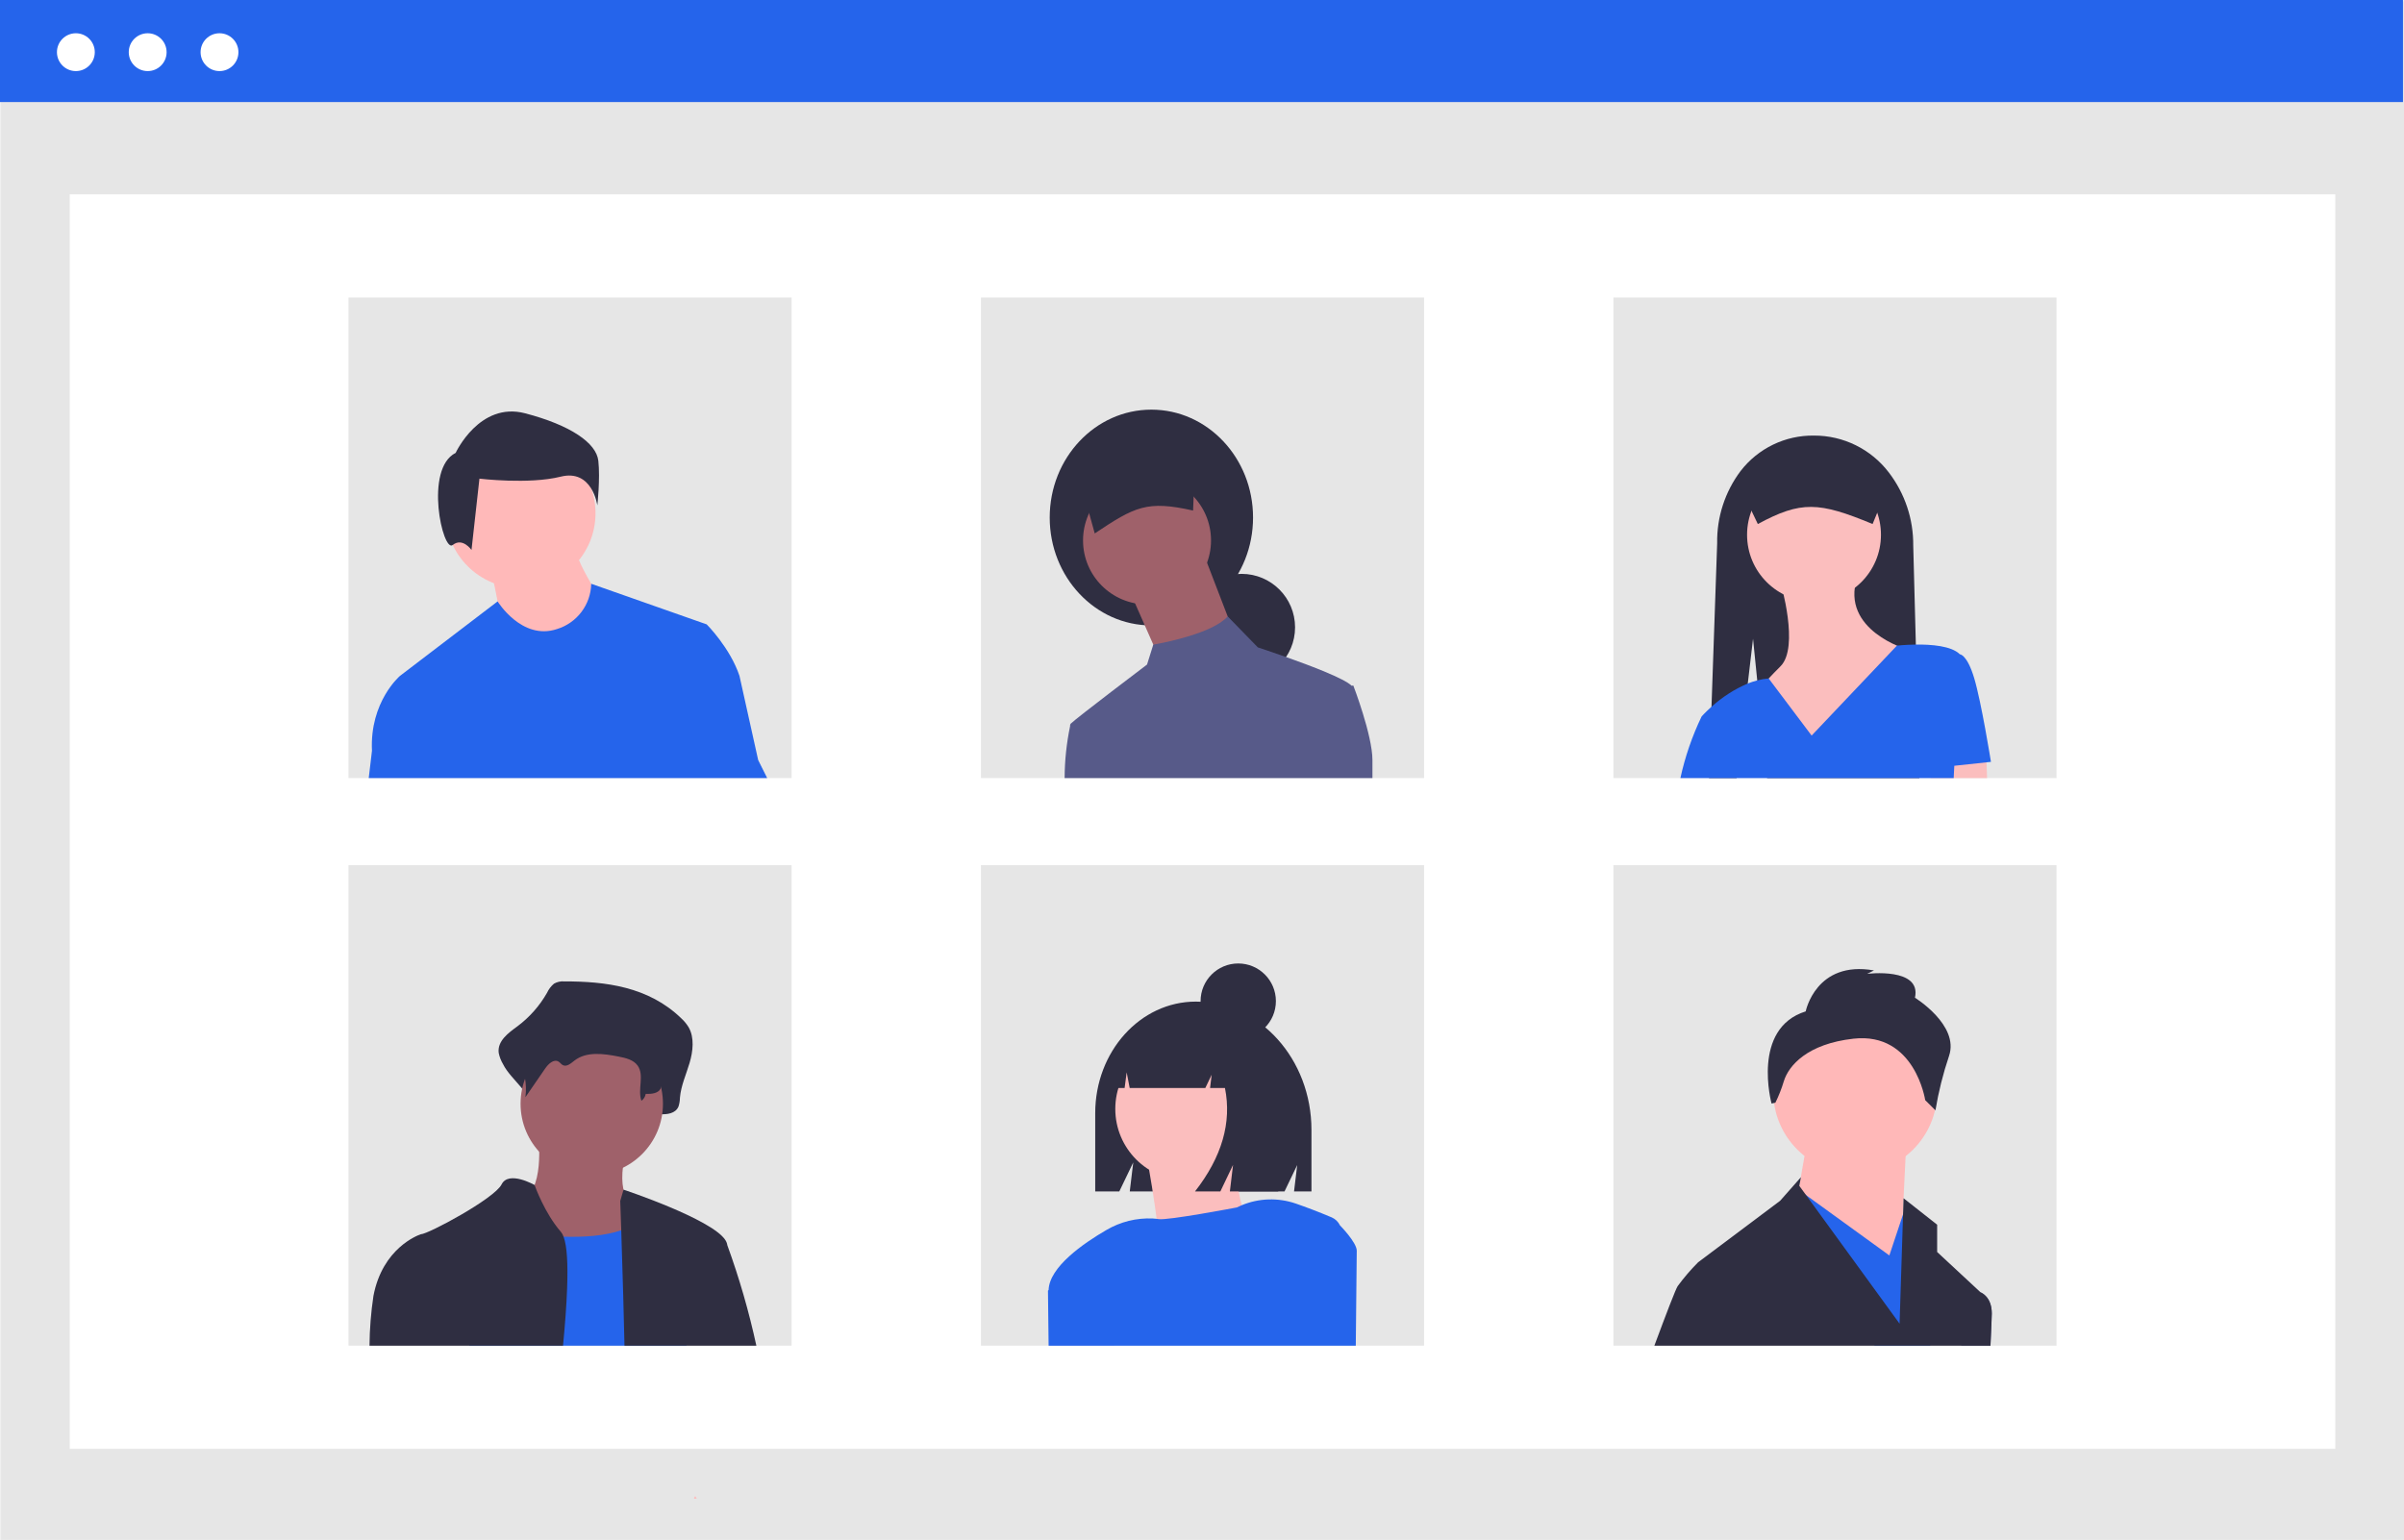
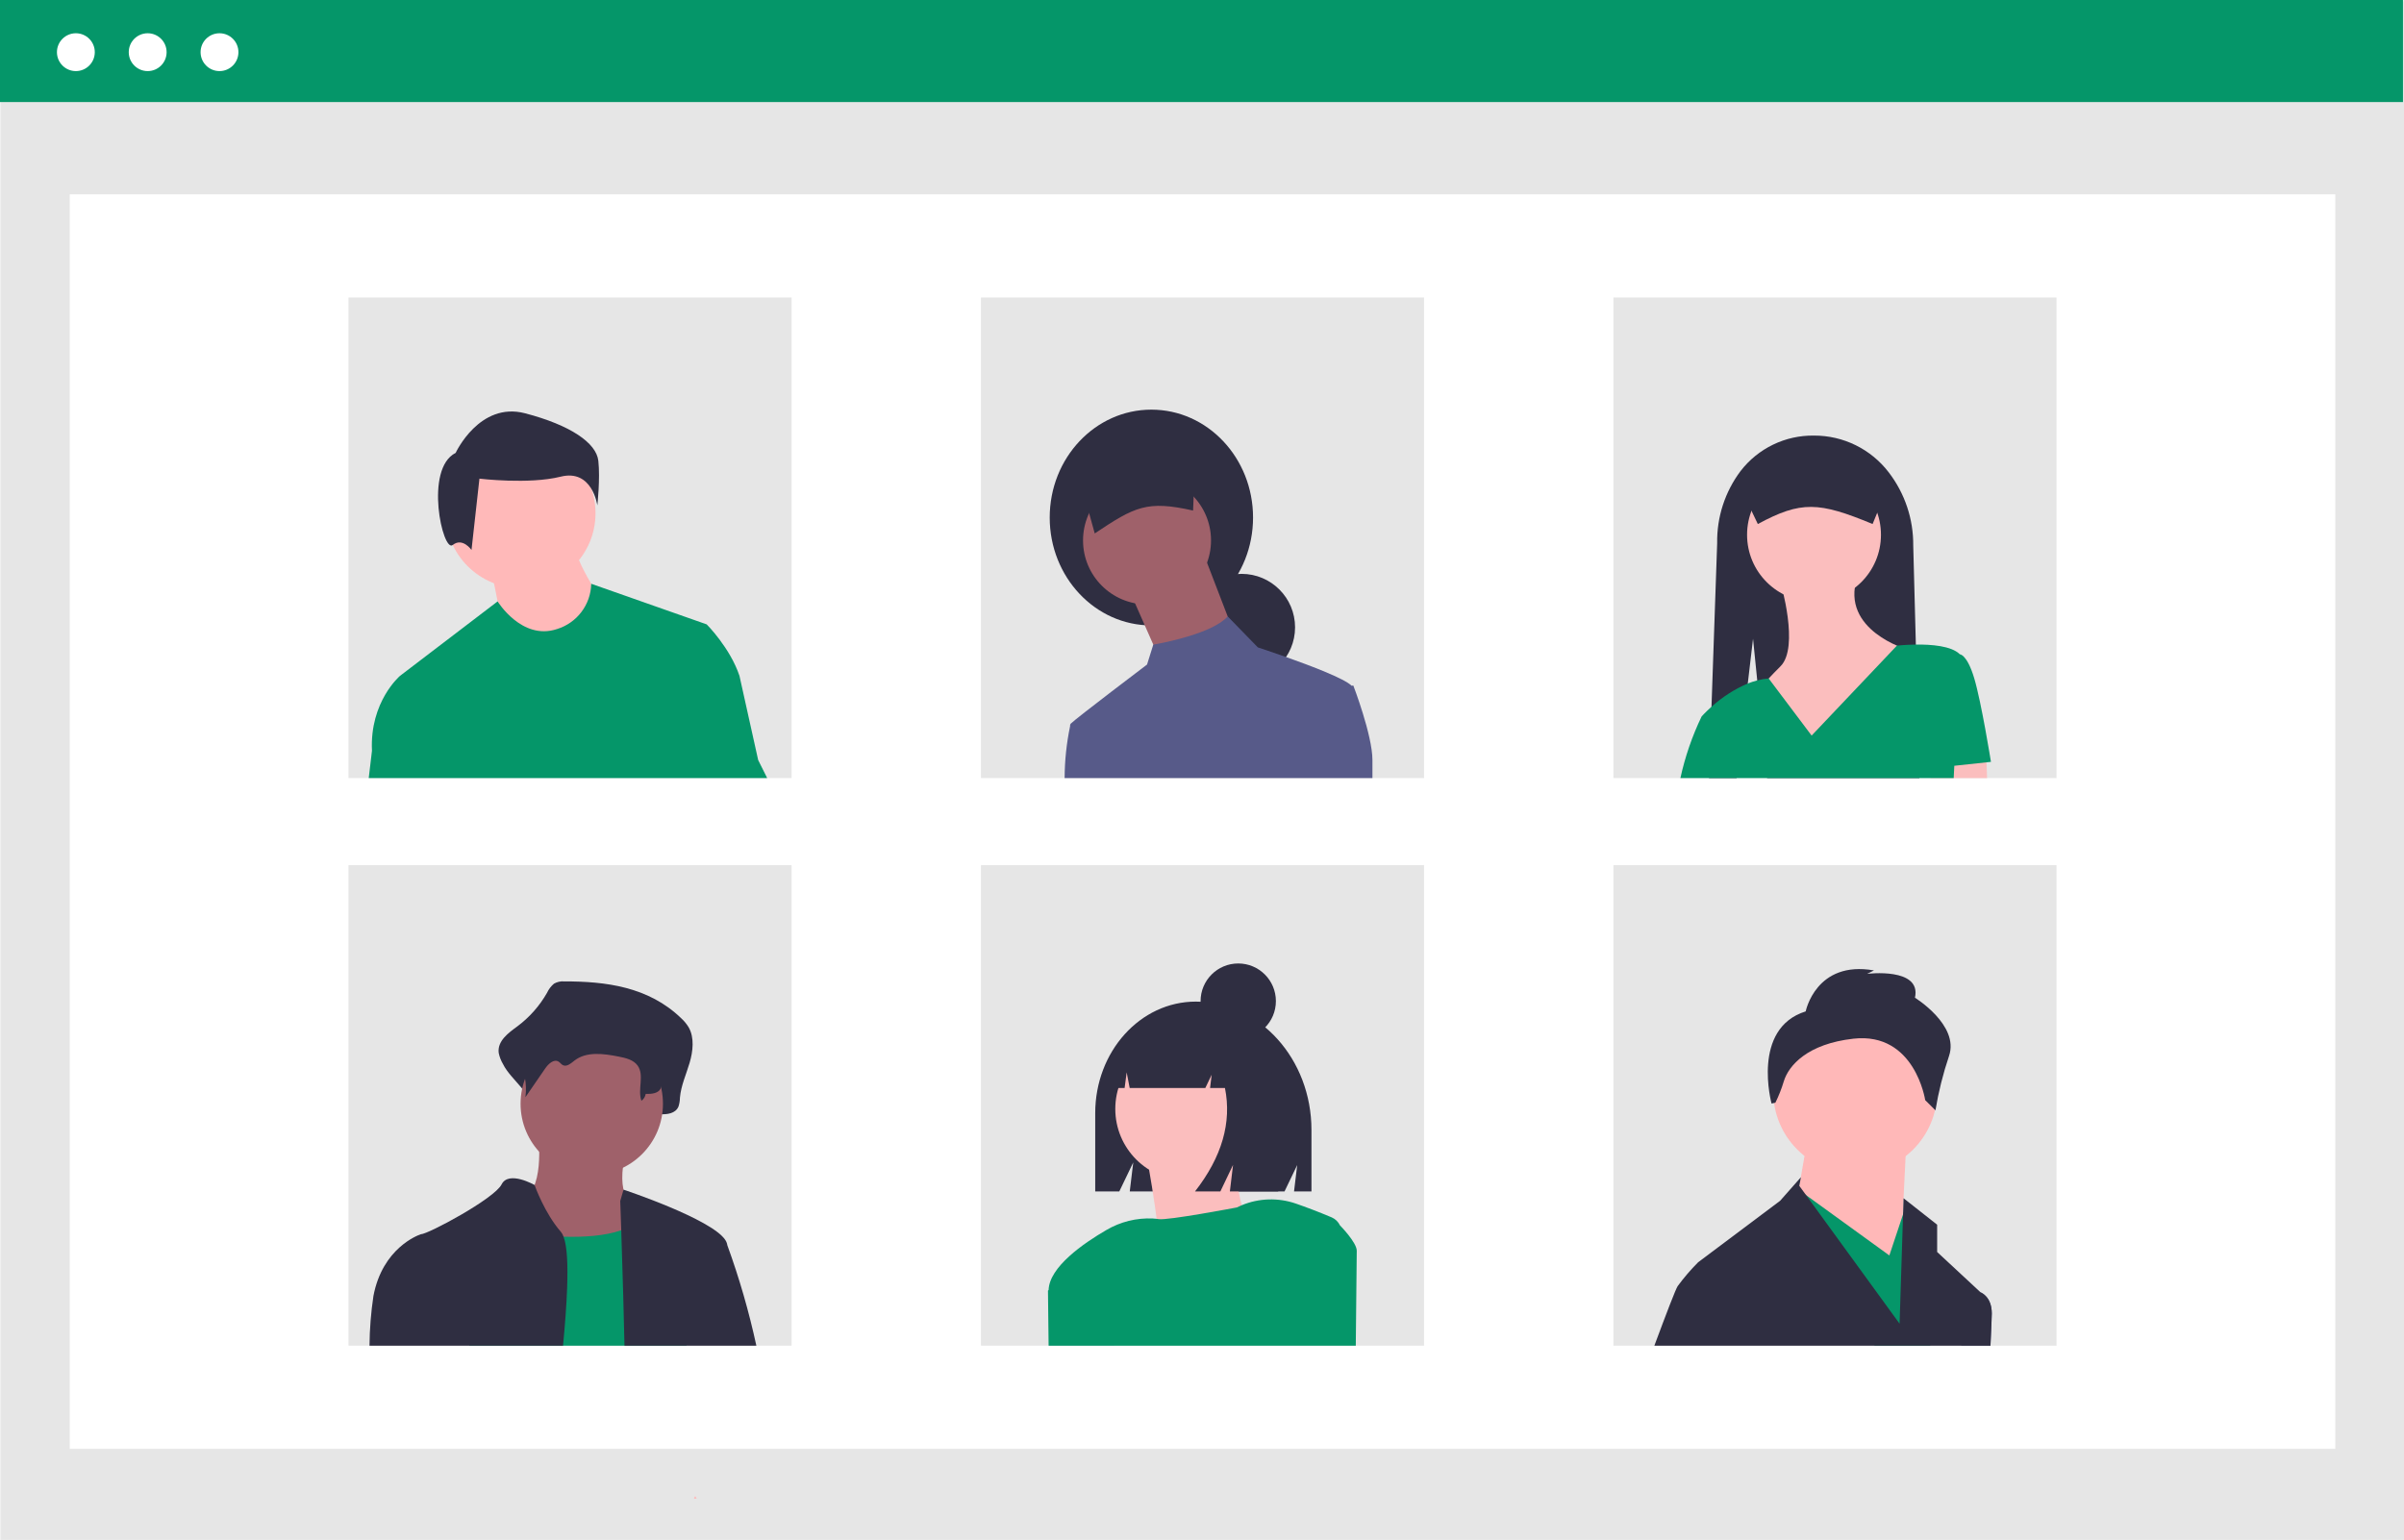
- <svg xmlns="http://www.w3.org/2000/svg" id="a1564cff-f165-45d5-b330-5a55512dec45" data-name="Layer 1" width="817.215" height="523.621" viewBox="0 0 817.215 523.621">
+ <svg xmlns="http://www.w3.org/2000/svg" data-name="Layer 1" width="817.215" height="523.621" viewBox="0 0 817.215 523.621">
  <rect x="0.349" y="0.463" width="816.866" height="523.158" fill="#e6e6e6" />
  <rect x="23.707" y="66.08" width="770.15" height="426.591" fill="#fff" />
-   <rect width="816.866" height="34.703" fill="#2564eb" />
+   <rect width="816.866" height="34.703" fill="#059669" />
  <circle cx="25.789" cy="17.742" r="6.432" fill="#fff" />
  <circle cx="50.203" cy="17.742" r="6.432" fill="#fff" />
  <circle cx="74.618" cy="17.742" r="6.432" fill="#fff" />
  <rect x="118.465" y="101.167" width="150.63" height="163.42" fill="#e6e6e6" />
  <rect x="333.465" y="101.167" width="150.63" height="163.42" fill="#e6e6e6" />
  <rect x="548.465" y="101.167" width="150.63" height="163.42" fill="#e6e6e6" />
  <rect x="118.465" y="294.167" width="150.63" height="163.42" fill="#e6e6e6" />
  <rect x="333.465" y="294.167" width="150.63" height="163.42" fill="#e6e6e6" />
  <rect x="548.465" y="294.167" width="150.63" height="163.42" fill="#e6e6e6" />
  <circle cx="176.975" cy="174.52" r="25.462" fill="#ffb9b9" />
  <path d="M358.421,382.204s3.183,15.118,3.183,16.71,15.118,8.753,15.118,8.753l13.527-2.387,4.774-14.323s-7.957-11.935-7.957-16.71Z" transform="translate(-191.3924 -188.1896)" fill="#ffb9b9" />
  <path d="M346.286,342.195s8.084-17.516,23.579-13.474,24.253,10.105,24.926,16.168-.337,15.158-.337,15.158-1.684-12.463-12.463-9.768-27.621.674-27.621.674l-2.695,24.253s-3.032-4.379-6.4-1.684S335.507,347.585,346.286,342.195Z" transform="translate(-191.3924 -188.1896)" fill="#2f2e41" />
-   <path d="M449.128,446.657l-6.36-28.65c-3.19-9.55-11.14-17.5-11.14-17.5l-39.24-13.8h-.01a16.479,16.479,0,0,1-11.67,15.4c-11.94,3.97-20.16-9.41-20.16-9.41l-33.17,25.31s-10.34,8.76-9.54,25.47l-1.1,9.3h135.45Z" transform="translate(-191.3924 -188.1896)" fill="#2564eb" />
+   <path d="M449.128,446.657l-6.36-28.65c-3.19-9.55-11.14-17.5-11.14-17.5l-39.24-13.8h-.01a16.479,16.479,0,0,1-11.67,15.4c-11.94,3.97-20.16-9.41-20.16-9.41l-33.17,25.31s-10.34,8.76-9.54,25.47l-1.1,9.3h135.45Z" transform="translate(-191.3924 -188.1896)" fill="#059669" />
  <ellipse cx="391.4" cy="175.984" rx="34.56" ry="36.687" fill="#2f2e41" />
  <circle cx="422.064" cy="213.32" r="18.181" fill="#2f2e41" />
  <polygon points="409.402 188.971 419.142 214.294 394.468 224.684 392.301 219.773 384.727 202.607 409.402 188.971" fill="#9f616a" />
  <circle cx="389.922" cy="183.776" r="21.752" fill="#9f616a" />
  <path d="M563.535,369.58c13.672-9.123,17.759-11.304,33.431-7.78l.94-22.863-40.497,8.495Z" transform="translate(-191.3924 -188.1896)" fill="#2f2e41" />
  <path d="M651.438,421.307l-.6.07a.378.378,0,0,0-.05-.06c-2.38-2.38-13.74-6.71-22.21-9.71h-.01c-5.38-1.91-9.59-3.28-9.59-3.28l-10.24-10.53c-2.58,2.9-8.03,5.14-13.21,6.72a103.738,103.738,0,0,1-12.08,2.88h-.01l-2.12,6.77s-24.03,18.19-25.97,20.13h-.01v.02a1.057,1.057,0,0,0-.18.76v.05a88.172,88.172,0,0,0-1.86,17.65h104.64v-6.14C657.938,438.197,651.438,421.307,651.438,421.307Z" transform="translate(-191.3924 -188.1896)" fill="#575a89" />
  <path d="M843.858,452.777h-51.74l-2.85-28.11-.17-1.71-.35-3.39-1.43-14.17-1.79,15.22-3.78,32.16h-9.4l.35-10.01.35-10.15.15-4.09,1.93-55.64a39.728,39.728,0,0,1,7.93-24.49,30.942,30.942,0,0,1,24.99-12.09,31.84,31.84,0,0,1,25.42,12.53,40.261,40.261,0,0,1,8.31,24.86l.89,33.68Z" transform="translate(-191.3924 -188.1896)" fill="#2f2e41" />
  <circle cx="616.656" cy="181.85" r="22.758" fill="#fbbebe" />
  <path d="M796.669,386.295s6.502,21.945,0,28.448-8.128,8.941-8.128,8.941l18.694,25.196,32.511-39.827s-22.758-6.502-17.069-24.384Z" transform="translate(-191.3924 -188.1896)" fill="#fbbebe" />
  <polygon points="675.485 264.587 656.285 264.587 655.965 261.297 655.675 258.257 664.515 257.147 675.175 255.817 675.295 259.227 675.485 264.587" fill="#fbbebe" />
-   <path d="M868.194,447.254s-3.251-20.32-5.69-28.448-4.877-8.128-4.877-8.128h-0l0-.002c-2.87-2.87-9.77-3.38-14.96-3.3-3.64.04-6.44.36-6.44.36l-28.99,30.58-14.6-19.41v-.01a21.249,21.249,0,0,0-3.89.67,25.757,25.757,0,0,0-3.22,1.05,44.182,44.182,0,0,0-12.33,7.91h-.01c-2.1,1.89-3.34,3.28-3.34,3.28a95.187,95.187,0,0,0-7.22,20.97h92.9l.21-4.18v-.008Z" transform="translate(-191.3924 -188.1896)" fill="#2564eb" />
+   <path d="M868.194,447.254s-3.251-20.32-5.69-28.448-4.877-8.128-4.877-8.128h-0l0-.002c-2.87-2.87-9.77-3.38-14.96-3.3-3.64.04-6.44.36-6.44.36l-28.99,30.58-14.6-19.41v-.01a21.249,21.249,0,0,0-3.89.67,25.757,25.757,0,0,0-3.22,1.05,44.182,44.182,0,0,0-12.33,7.91h-.01c-2.1,1.89-3.34,3.28-3.34,3.28a95.187,95.187,0,0,0-7.22,20.97h92.9l.21-4.18v-.008Z" transform="translate(-191.3924 -188.1896)" fill="#059669" />
  <path d="M788.948,366.382c14.699-7.924,20.736-7.589,39.014,0L832.838,354.5a8.448,8.448,0,0,0-8.438-8.438H791.696a8.448,8.448,0,0,0-8.438,8.438Z" transform="translate(-191.3924 -188.1896)" fill="#2f2e41" />
  <path d="M383.181,521.911a5.995,5.995,0,0,0-3.477.777,9.07,9.07,0,0,0-2.352,3.104,37.135,37.135,0,0,1-10.116,11.427c-3.006,2.202-6.827,4.948-6.313,9.008a12.175,12.175,0,0,0,1.465,3.802c2.773,5.598,10.34,9.923,9.596,16.311,2.755-4.612-.93-6.893,1.825-11.505,1.312-2.196,3.591-4.676,5.572-3.296.663.462,1.099,1.29,1.789,1.695,1.648.967,3.401-.882,4.86-2.191,5.03-4.515,12.183-3.332,18.442-1.926,2.955.664,6.201,1.536,7.947,4.36,2.297,3.713-2.182,7.723-3.314,11.922a2.288,2.288,0,0,0,2.455,2.847c1.878-.185,4.103-.337,4.214-1.161,2.363.084,5.258-.183,6.271-2.644a10.346,10.346,0,0,0,.485-3.009c.372-4.133,2.126-7.903,3.288-11.837s1.667-8.544-.294-12.031a13.921,13.921,0,0,0-2.569-3.123C411.826,523.671,397.194,521.895,383.181,521.911Z" transform="translate(-191.3924 -188.1896)" fill="#2f2e41" />
  <path d="M374.404,574.407s2.42,20.169-6.454,21.782,8.068,29.043,8.068,29.043l40.338,4.841L406.674,597.803s-6.454-2.42-2.42-18.555S374.404,574.407,374.404,574.407Z" transform="translate(-191.3924 -188.1896)" fill="#9f616a" />
  <circle cx="201.163" cy="375.326" r="24.203" fill="#9f616a" />
-   <path d="M350.898,645.777c4.28-16.83,10.19-39.5,10.19-39.5s2.3.47,5.92,1a140.112,140.112,0,0,0,15.96,1.45c6.84.19,14.04-.26,19.61-2.19a18.363,18.363,0,0,0,5.79-3.09,11.162,11.162,0,0,0,1.94-2.01c9.68-12.91,13.71,36.3,13.71,36.3l.75,8.04Z" transform="translate(-191.3924 -188.1896)" fill="#2564eb" />
+   <path d="M350.898,645.777c4.28-16.83,10.19-39.5,10.19-39.5s2.3.47,5.92,1a140.112,140.112,0,0,0,15.96,1.45c6.84.19,14.04-.26,19.61-2.19a18.363,18.363,0,0,0,5.79-3.09,11.162,11.162,0,0,0,1.94-2.01c9.68-12.91,13.71,36.3,13.71,36.3l.75,8.04Z" transform="translate(-191.3924 -188.1896)" fill="#059669" />
  <path d="M428.228,697.777q-.48,0-.96.03l.46-.86C427.888,697.217,428.048,697.497,428.228,697.777Z" transform="translate(-191.3924 -188.1896)" fill="#ffb8b8" />
  <path d="M384.36,528.243a5.493,5.493,0,0,0-2.83.549,6.597,6.597,0,0,0-1.915,2.194,27.874,27.874,0,0,1-8.235,8.076c-2.447,1.556-5.558,3.497-5.139,6.367a7.961,7.961,0,0,0,1.193,2.688,21.14,21.14,0,0,1,2.569,13.176l6.728-9.779c1.068-1.552,2.923-3.305,4.536-2.33.54.326.894.912,1.457,1.198,1.341.683,2.768-.623,3.956-1.549,4.094-3.191,9.917-2.355,15.012-1.361,2.405.469,5.047,1.085,6.469,3.081,2.363,3.317-.104,8.11,1.275,11.942a3.521,3.521,0,0,0,1.457-2.325c1.923.059,4.28-.13,5.105-1.869a6.439,6.439,0,0,0,.395-2.127c.302-2.921,1.73-5.586,2.676-8.366s1.357-6.039-.239-8.504a10.289,10.289,0,0,0-2.091-2.207C407.678,529.487,395.767,528.232,384.36,528.243Z" transform="translate(-191.3924 -188.1896)" fill="#2f2e41" />
  <path d="M382.068,607.077c-5.52-6.31-8.8-15.51-8.95-15.92v-.01s-8.8-5.04-11.22-.2-25.01,16.94-27.43,16.94a.321.321,0,0,1-.06.02c-.96.32-12.98,4.69-16.07,20.96a121.766,121.766,0,0,0-1.34,16.91h65.79c.68-7.13,1.19-13.8,1.39-19.56.29-8.03.01-14.27-1.21-17.49A5.095,5.095,0,0,0,382.068,607.077Z" transform="translate(-191.3924 -188.1896)" fill="#2f2e41" />
  <path d="M438.638,611.617c-.04-.19-.07-.35-.1-.5a3.72,3.72,0,0,0-.54-1.2.077.077,0,0,1-.01-.03c-4.66-7.22-34.63-17.16-34.63-17.16l-1.12,3.87s.14,3.82.34,9.94c.2,5.73.44,13.47.67,21.97.16,5.55.3,11.43.43,17.27h44.83A261.8,261.8,0,0,0,438.638,611.617Z" transform="translate(-191.3924 -188.1896)" fill="#2f2e41" />
  <path d="M858.078,645.777l3.43-16.76,3.19-1.35.02.01c.29.11,3.76,1.58,3.76,7.15,0,1.12-.17,5.15-.45,10.95Z" transform="translate(-191.3924 -188.1896)" fill="#575a89" />
  <circle cx="630.658" cy="371.191" r="27.856" fill="#ffb8b8" />
  <polygon points="648.068 387.44 645.746 435.026 609.766 414.135 614.408 387.44 648.068 387.44" fill="#ffb8b8" />
-   <polygon points="658.515 437.347 656.155 457.587 637.265 457.587 616.765 418.197 610.985 407.107 608.215 405.297 611.425 404.567 613.955 406.397 642.265 426.907 646.805 413.277 646.925 412.927 648.065 409.497 658.515 437.347" fill="#2564eb" />
+   <polygon points="658.515 437.347 656.155 457.587 637.265 457.587 616.765 418.197 610.985 407.107 608.215 405.297 611.425 404.567 613.955 406.397 642.265 426.907 646.805 413.277 646.925 412.927 648.065 409.497 658.515 437.347" fill="#059669" />
  <path d="M805.221,532.105s3.482-17.41,23.213-13.928l-2.321,1.161s18.57-2.321,16.249,8.125c0,0,15.088,9.285,11.607,19.731a118.097,118.097,0,0,0-4.643,18.57l-3.482-3.482s-3.482-23.213-24.374-20.892c-15.669,1.741-22.052,9.14-23.685,14.472a47.094,47.094,0,0,1-2.867,7.295l-1.304.286S786.65,537.908,805.221,532.105Z" transform="translate(-191.3924 -188.1896)" fill="#2f2e41" />
  <path d="M864.718,627.677l-.02-.01-14.79-13.74v-9.28l-11.42-9-.17,5.47-1.18,37.19-18.99-26.12-12.8-17.6-2.3-3.15.56-2.95-7.09,8.03-25.66,19.25-2.2,1.65a69.987,69.987,0,0,0-6.96,8.12c-.69,1.03-3.83,9.23-7.92,20.24h114.25c.28-5.8.45-9.83.45-10.95C868.478,629.257,865.008,627.787,864.718,627.677Z" transform="translate(-191.3924 -188.1896)" fill="#2f2e41" />
  <path d="M597.88,528.783h0c-18.876,0-34.178,16.982-34.178,37.93v26.615H571.888l4.739-9.861-1.185,9.861h52.613l4.308-8.965-1.077,8.965H637.21V572.43C637.21,548.324,619.601,528.783,597.88,528.783Z" transform="translate(-191.3924 -188.1896)" fill="#2f2e41" />
  <path d="M570.298,645.777h-22.23l-.21-18.13c-.01-.19-.01-.37-.01-.56l4.45-5.01.08-.09,16.99,10.76Z" transform="translate(-191.3924 -188.1896)" fill="#d0cde1" />
  <circle cx="403.464" cy="377.088" r="24.331" fill="#fbbebe" />
  <path d="M580.907,579.876s7.137,36.983,3.893,40.876,34.388-7.137,34.388-7.137-12.328-25.304-5.839-39.579Z" transform="translate(-191.3924 -188.1896)" fill="#fbbebe" />
-   <path d="M646.918,604.887h-.01a5.586,5.586,0,0,0-2.79-2.72c-4.77-2.01-8.88-3.55-12.26-4.72a25.926,25.926,0,0,0-18.34.57c-.57.23-1.13.48-1.68.76,0,0-23.79,4.53-26.62,3.96-.21-.04-.43-.07-.64-.09a11.226,11.226,0,0,0-1.29-.11,28.503,28.503,0,0,0-15.8,3.92c-7.81,4.53-19.39,12.56-19.63,20.38l-.22.25.22,18.69h104.42c.21-17.91.33-31.37.33-32.28C652.608,610.667,646.918,604.887,646.918,604.887Z" transform="translate(-191.3924 -188.1896)" fill="#2564eb" />
+   <path d="M646.918,604.887h-.01a5.586,5.586,0,0,0-2.79-2.72c-4.77-2.01-8.88-3.55-12.26-4.72a25.926,25.926,0,0,0-18.34.57c-.57.23-1.13.48-1.68.76,0,0-23.79,4.53-26.62,3.96-.21-.04-.43-.07-.64-.09a11.226,11.226,0,0,0-1.29-.11,28.503,28.503,0,0,0-15.8,3.92c-7.81,4.53-19.39,12.56-19.63,20.38l-.22.25.22,18.69h104.42c.21-17.91.33-31.37.33-32.28C652.608,610.667,646.918,604.887,646.918,604.887Z" transform="translate(-191.3924 -188.1896)" fill="#059669" />
  <path d="M607.596,539.231a17.925,17.925,0,0,0-14.143-7.217h-.671c-12.938,0-23.425,11.707-23.425,26.148v0h4.335l.7-5.329,1.026,5.329h25.711l2.154-4.508-.539,4.508H607.803q3.54,17.583-10.174,35.165h8.616l4.308-9.017-1.077,9.017h16.425l3.231-20.738C629.132,557.058,620.108,543.888,607.596,539.231Z" transform="translate(-191.3924 -188.1896)" fill="#2f2e41" />
  <circle cx="420.926" cy="340.424" r="12.801" fill="#2f2e41" />
</svg>
